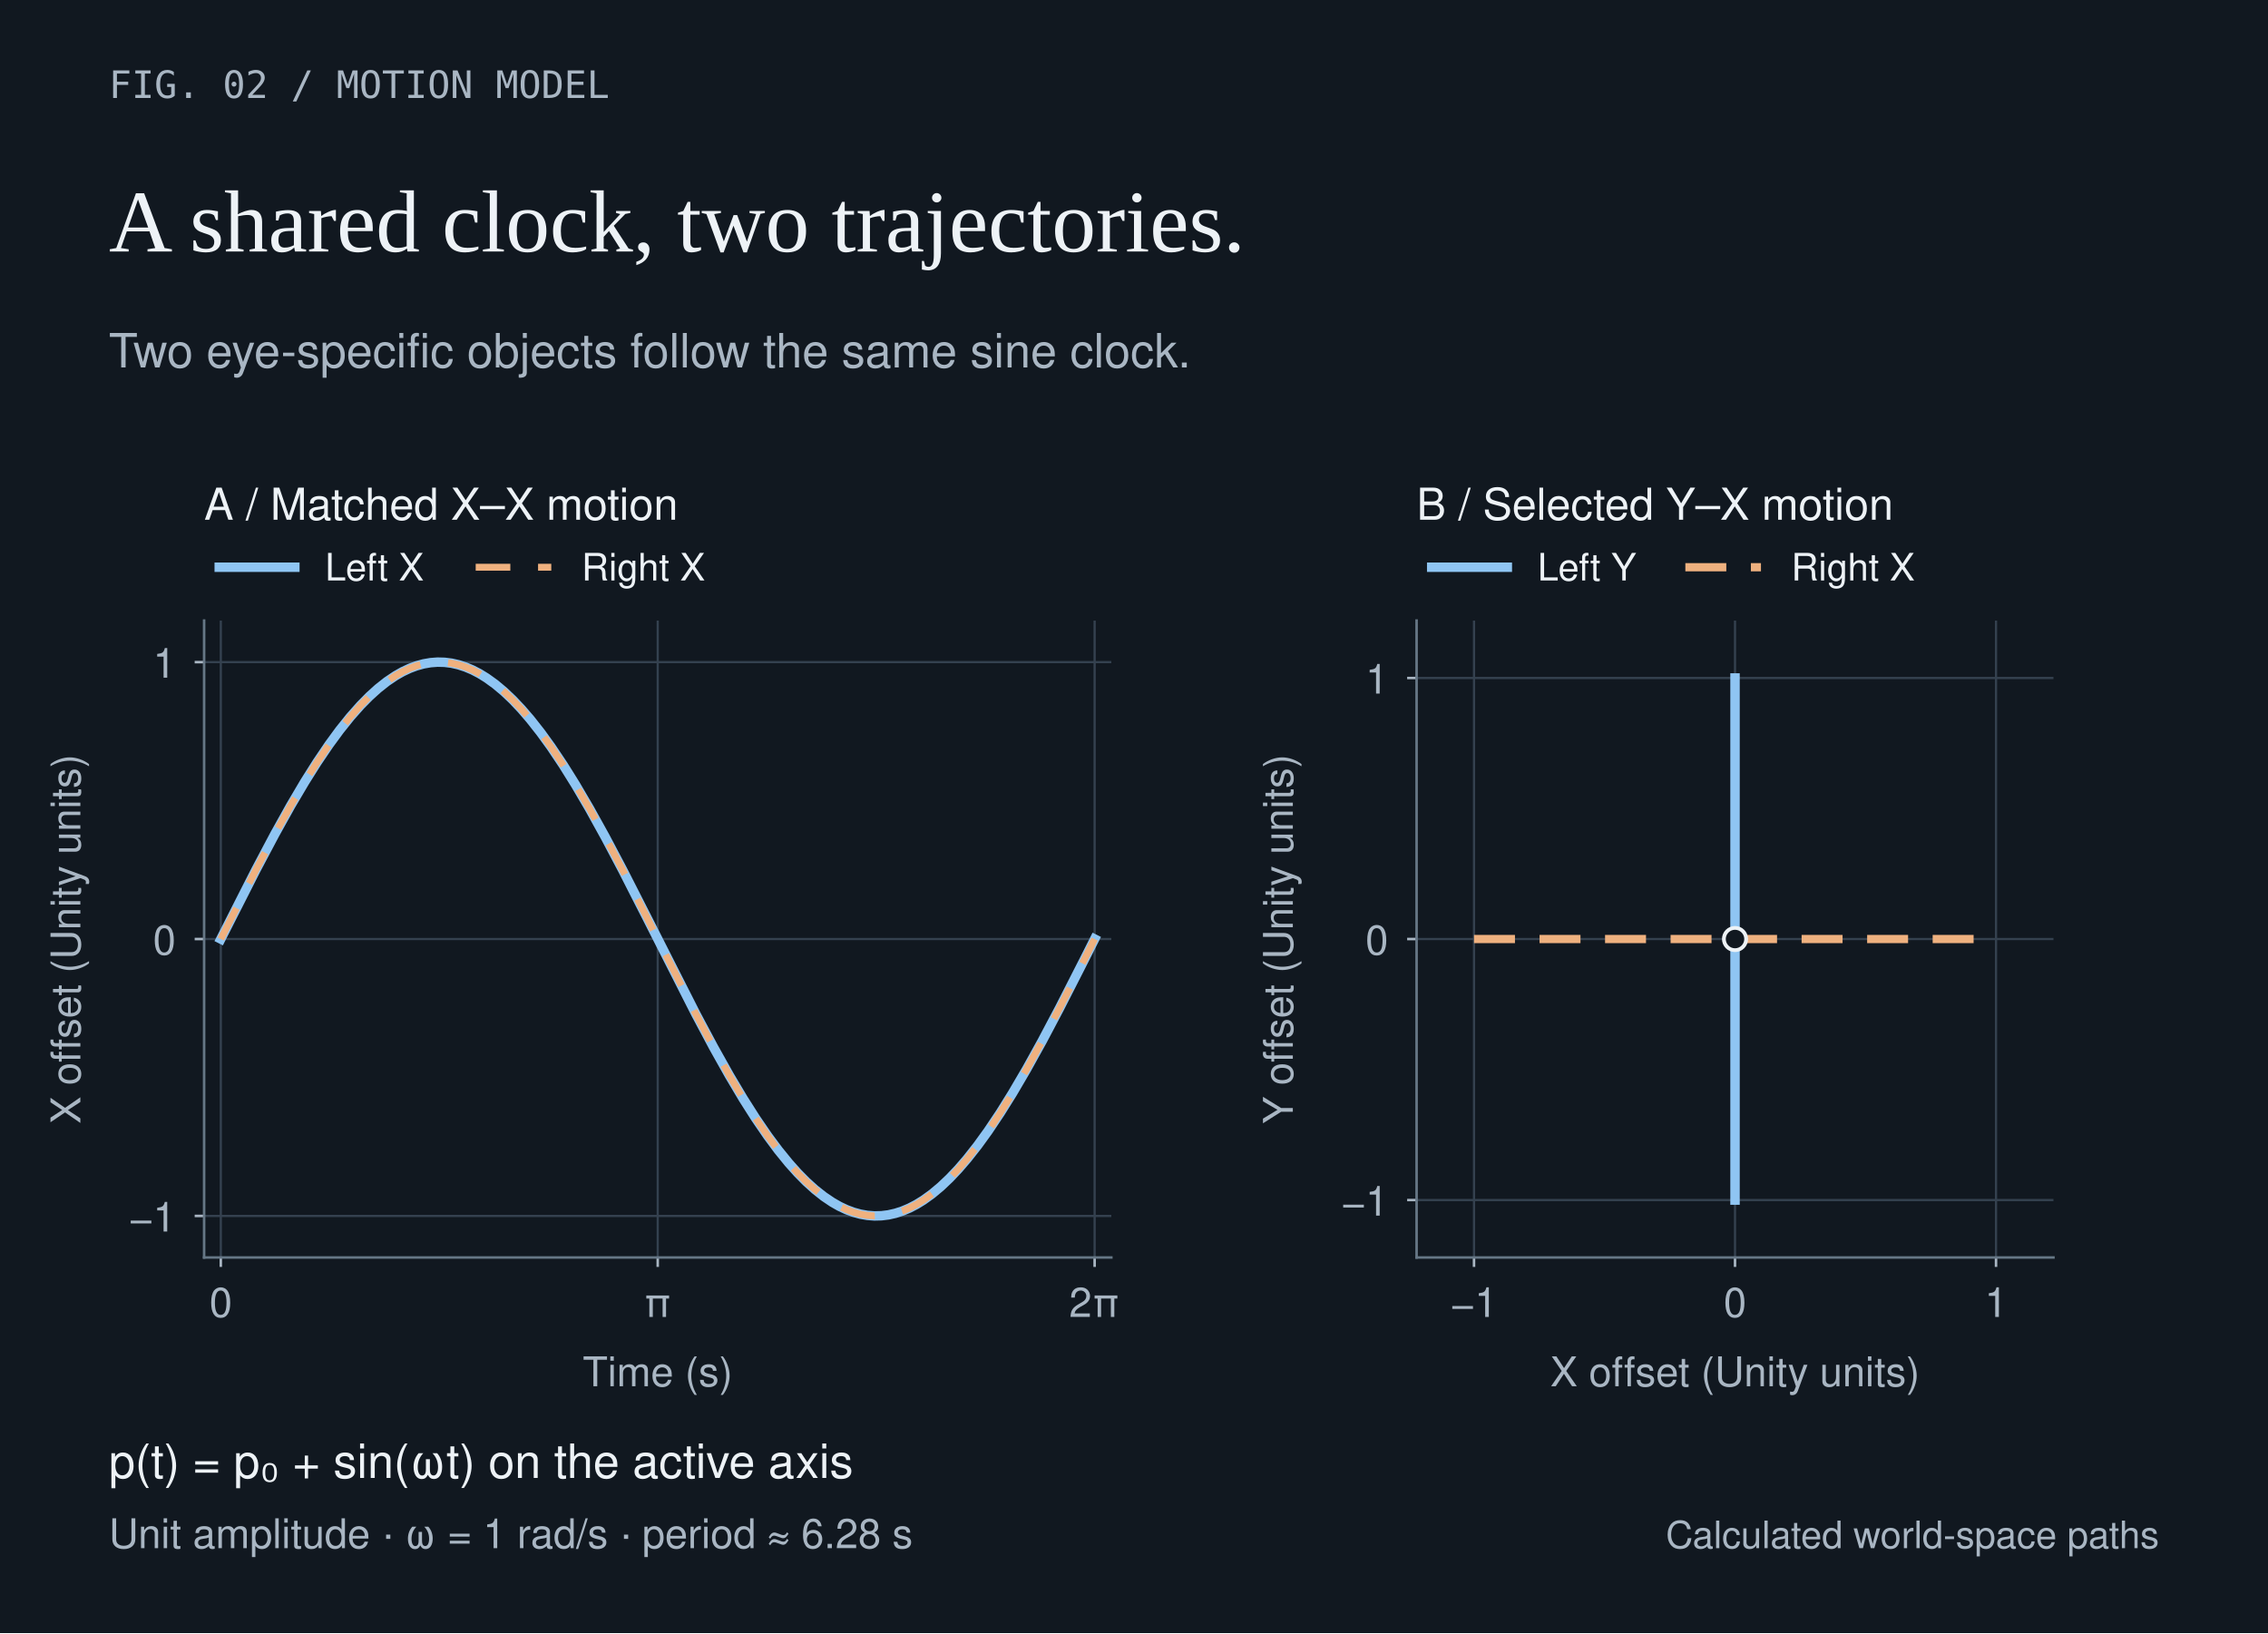
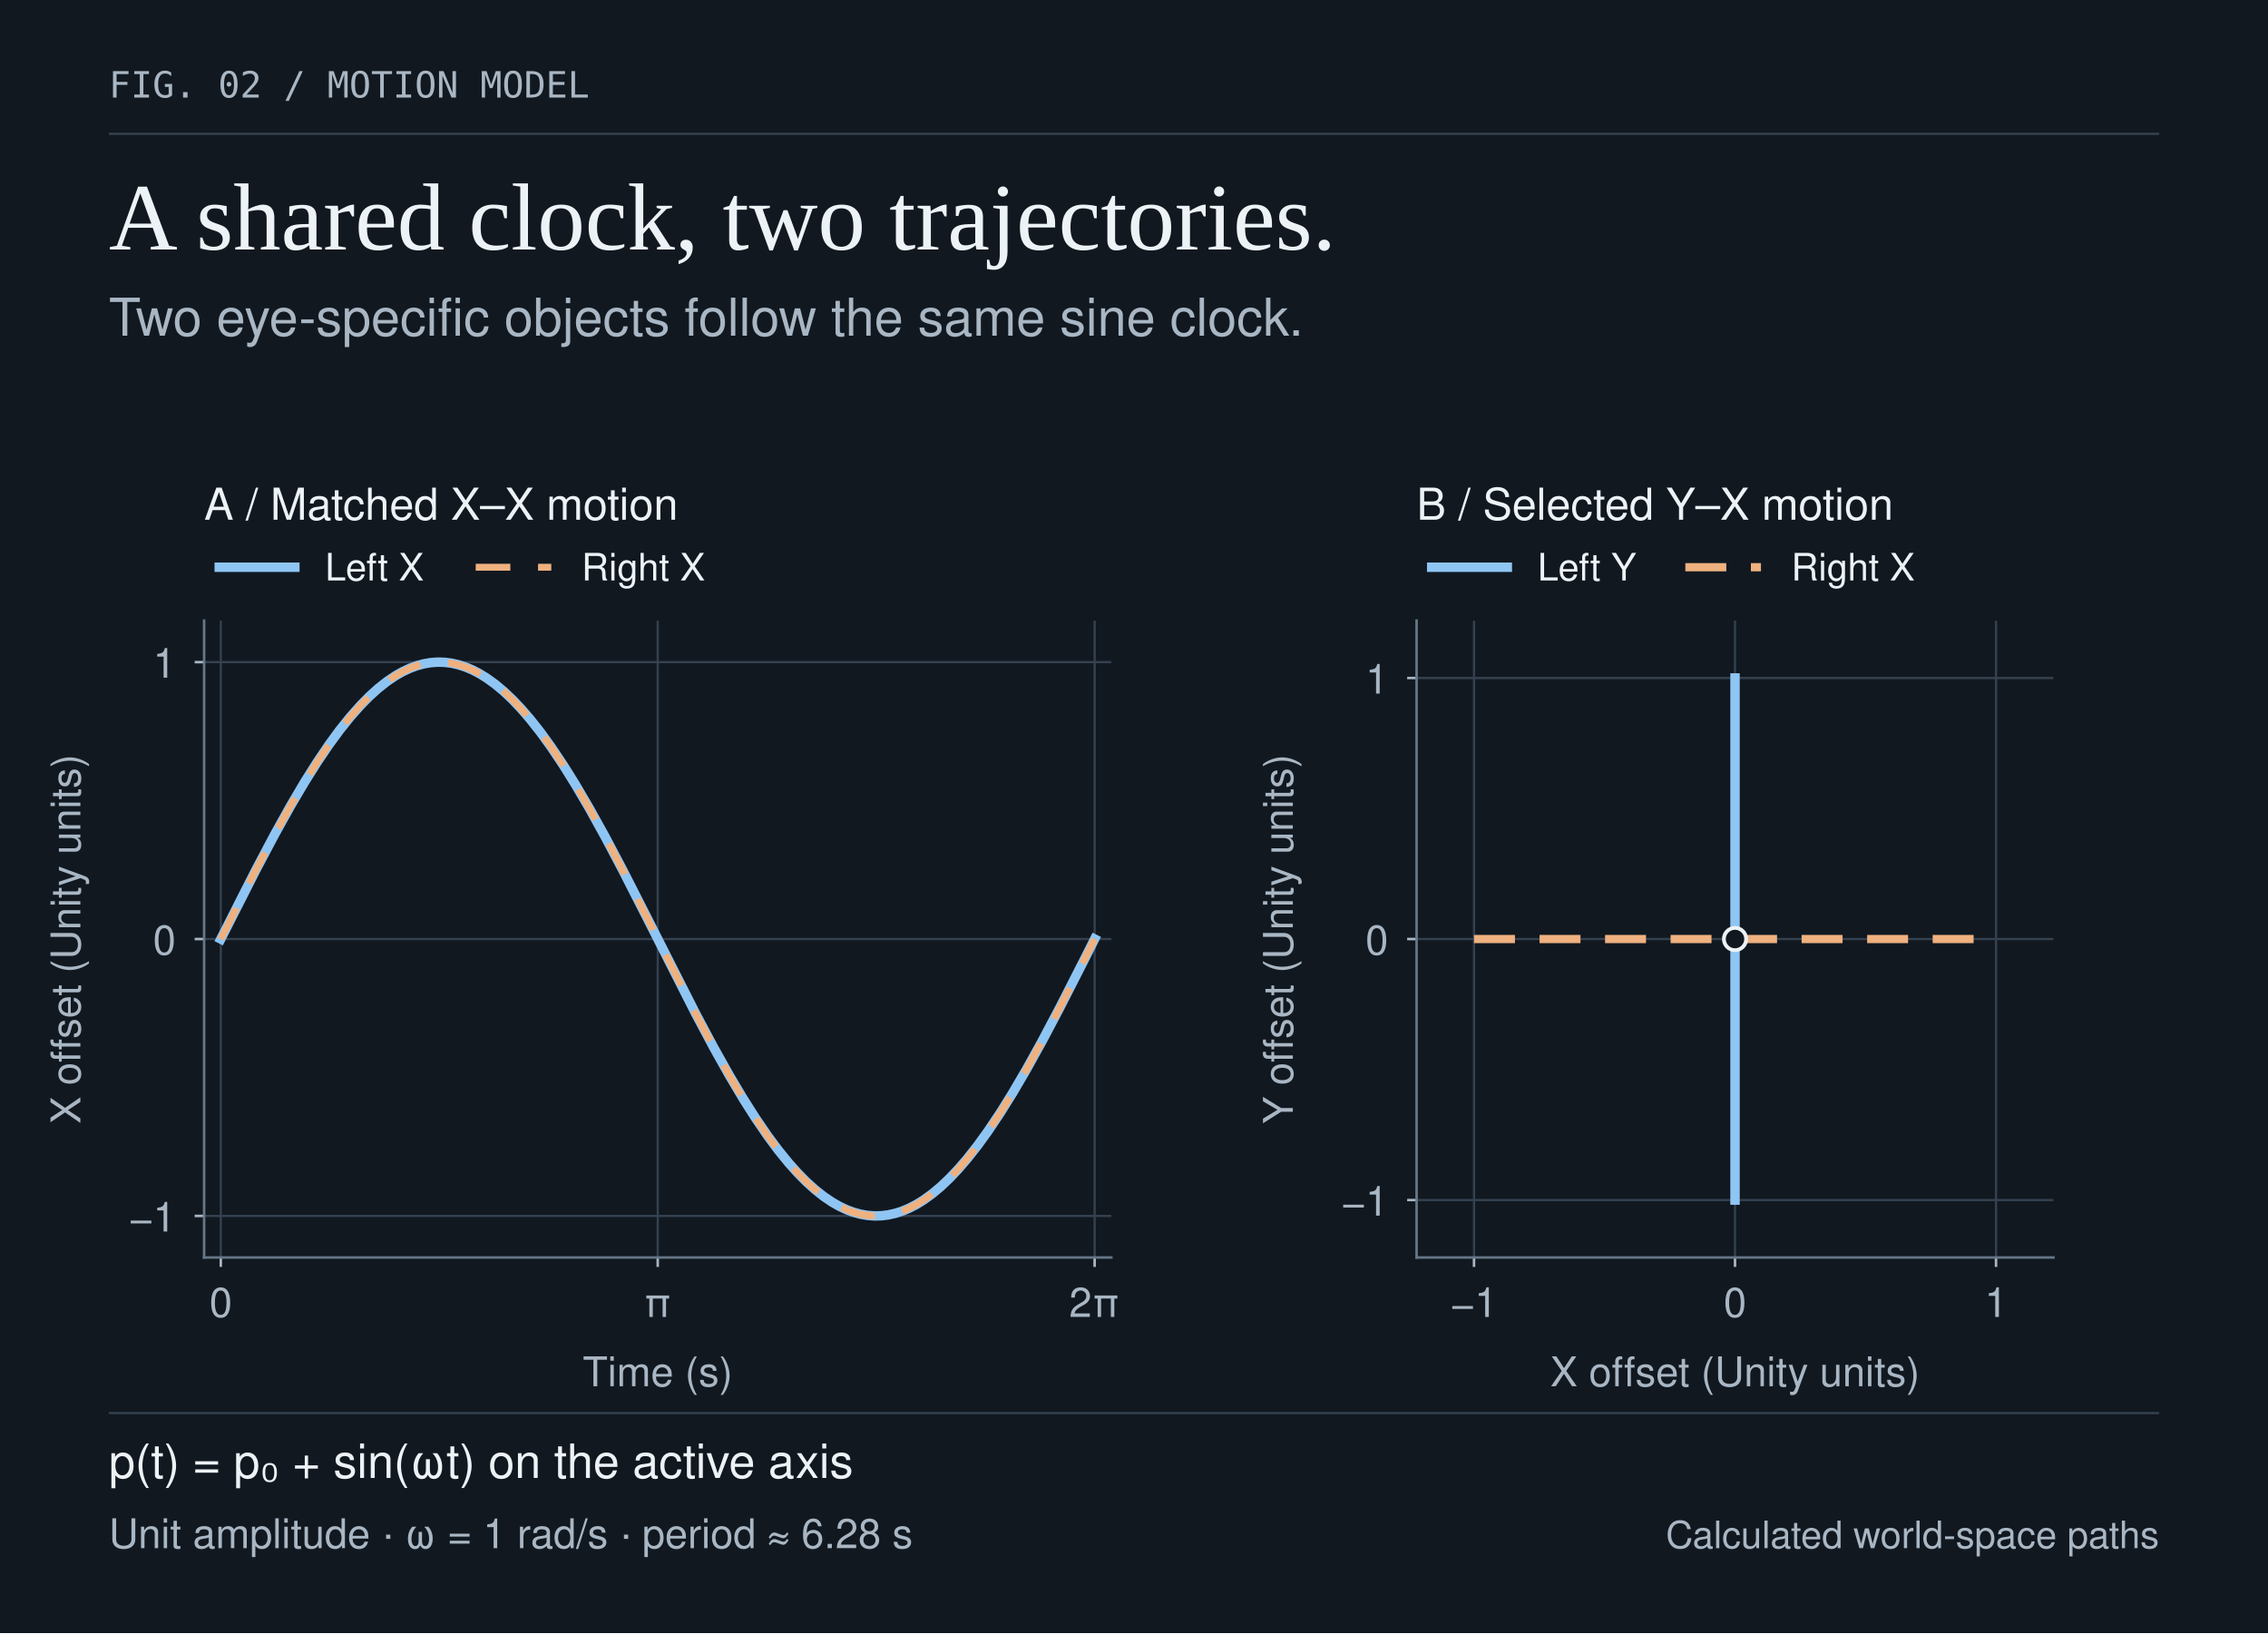
<svg xmlns="http://www.w3.org/2000/svg" xmlns:xlink="http://www.w3.org/1999/xlink" width="720pt" height="518.4pt" viewBox="0 0 720 518.4" version="1.1">
  <defs>
    <style type="text/css">*{stroke-linejoin: round; stroke-linecap: butt}</style>
  </defs>
  <g id="figure_1">
    <g id="patch_1">
      <path d="M 0 518.4  L 720 518.4  L 720 0  L 0 0  z " style="fill: #111820" />
    </g>
    <g id="axes_1">
      <g id="patch_2">
        <path d="M 64.8 399.168  L 352.8 399.168  L 352.8 196.992  L 64.8 196.992  z " style="fill: #111820" />
      </g>
      <g id="matplotlib.axis_1">
        <g id="xtick_1">
          <g id="line2d_1">
            <path d="M 70.098 399.168  L 70.098 196.992  " clip-path="url(#pe3418a370f)" style="fill: none; stroke: #34414f; stroke-width: 0.7; stroke-linecap: square" />
          </g>
          <g id="line2d_2">
            <defs>
              <path id="m7c6e516e21" d="M 0 0  L 0 3  " style="stroke: #a9b6c3; stroke-width: 0.8" />
            </defs>
            <g>
              <use xlink:href="#m7c6e516e21" x="70.098" y="399.168" style="fill: #a9b6c3; stroke: #a9b6c3; stroke-width: 0.8" />
            </g>
          </g>
          <g id="text_1">
            <text style="font-size: 13px; font-family: Helvetica, Arial, sans-serif; text-anchor: middle; fill: #a9b6c3" x="70.098" y="418.045" transform="rotate(-0 70.09803 418.045)">0</text>
          </g>
        </g>
        <g id="xtick_2">
          <g id="line2d_3">
            <path d="M 208.8 399.168  L 208.8 196.992  " clip-path="url(#pe3418a370f)" style="fill: none; stroke: #34414f; stroke-width: 0.7; stroke-linecap: square" />
          </g>
          <g id="line2d_4">
            <g>
              <use xlink:href="#m7c6e516e21" x="208.8" y="399.168" style="fill: #a9b6c3; stroke: #a9b6c3; stroke-width: 0.8" />
            </g>
          </g>
          <g id="text_2">
            <text style="font-size: 13px; font-family: Helvetica, Arial, sans-serif; text-anchor: middle; fill: #a9b6c3" x="208.8" y="418.045" transform="rotate(-0 208.8 418.045)">π</text>
          </g>
        </g>
        <g id="xtick_3">
          <g id="line2d_5">
            <path d="M 347.502 399.168  L 347.502 196.992  " clip-path="url(#pe3418a370f)" style="fill: none; stroke: #34414f; stroke-width: 0.7; stroke-linecap: square" />
          </g>
          <g id="line2d_6">
            <g>
              <use xlink:href="#m7c6e516e21" x="347.502" y="399.168" style="fill: #a9b6c3; stroke: #a9b6c3; stroke-width: 0.8" />
            </g>
          </g>
          <g id="text_3">
            <text style="font-size: 13px; font-family: Helvetica, Arial, sans-serif; text-anchor: middle; fill: #a9b6c3" x="347.502" y="418.045" transform="rotate(-0 347.502 418.045)">2π</text>
          </g>
        </g>
        <g id="text_4">
          <text style="font-size: 13px; font-family: Helvetica, Arial, sans-serif; text-anchor: middle; fill: #a9b6c3" x="208.8" y="440.046" transform="rotate(-0 208.8 440.046)">Time (s)</text>
        </g>
      </g>
      <g id="matplotlib.axis_2">
        <g id="ytick_1">
          <g id="line2d_7">
            <path d="M 64.8 385.983  L 352.8 385.983  " clip-path="url(#pe3418a370f)" style="fill: none; stroke: #34414f; stroke-width: 0.7; stroke-linecap: square" />
          </g>
          <g id="line2d_8">
            <defs>
              <path id="m5a356ad6b1" d="M 0 0  L -3 0  " style="stroke: #a9b6c3; stroke-width: 0.8" />
            </defs>
            <g>
              <use xlink:href="#m5a356ad6b1" x="64.8" y="385.983" style="fill: #a9b6c3; stroke: #a9b6c3; stroke-width: 0.8" />
            </g>
          </g>
          <g id="text_5">
            <text style="font-size: 13px; font-family: Helvetica, Arial, sans-serif; text-anchor: end; fill: #a9b6c3" x="55.8" y="390.921" transform="rotate(-0 55.8 390.9211)">−1</text>
          </g>
        </g>
        <g id="ytick_2">
          <g id="line2d_9">
            <path d="M 64.8 298.08  L 352.8 298.08  " clip-path="url(#pe3418a370f)" style="fill: none; stroke: #34414f; stroke-width: 0.7; stroke-linecap: square" />
          </g>
          <g id="line2d_10">
            <g>
              <use xlink:href="#m5a356ad6b1" x="64.8" y="298.08" style="fill: #a9b6c3; stroke: #a9b6c3; stroke-width: 0.8" />
            </g>
          </g>
          <g id="text_6">
            <text style="font-size: 13px; font-family: Helvetica, Arial, sans-serif; text-anchor: end; fill: #a9b6c3" x="55.8" y="303.018" transform="rotate(-0 55.8 303.0185)">0</text>
          </g>
        </g>
        <g id="ytick_3">
          <g id="line2d_11">
            <path d="M 64.8 210.177  L 352.8 210.177  " clip-path="url(#pe3418a370f)" style="fill: none; stroke: #34414f; stroke-width: 0.7; stroke-linecap: square" />
          </g>
          <g id="line2d_12">
            <g>
              <use xlink:href="#m5a356ad6b1" x="64.8" y="210.177" style="fill: #a9b6c3; stroke: #a9b6c3; stroke-width: 0.8" />
            </g>
          </g>
          <g id="text_7">
            <text style="font-size: 13px; font-family: Helvetica, Arial, sans-serif; text-anchor: end; fill: #a9b6c3" x="55.8" y="215.116" transform="rotate(-0 55.8 215.1159)">1</text>
          </g>
        </g>
        <g id="text_8">
          <text style="font-size: 13px; font-family: Helvetica, Arial, sans-serif; text-anchor: middle; fill: #a9b6c3" x="25.512" y="298.08" transform="rotate(-90 25.51211 298.08)">X offset (Unity units)</text>
        </g>
      </g>
      <g id="patch_3">
        <path d="M 64.8 399.168  L 64.8 196.992  " style="fill: none; stroke: #667786; stroke-width: 0.8; stroke-linejoin: miter; stroke-linecap: square" />
      </g>
      <g id="patch_4">
        <path d="M 64.8 399.168  L 352.8 399.168  " style="fill: none; stroke: #667786; stroke-width: 0.8; stroke-linejoin: miter; stroke-linecap: square" />
      </g>
      <g id="line2d_13">
        <path d="M 70.098 298.08  L 81.194 276.22  L 87.297 264.696  L 92.29 255.733  L 96.729 248.216  L 100.612 242.049  L 104.496 236.315  L 107.825 231.779  L 111.154 227.62  L 114.483 223.861  L 117.257 221.05  L 120.031 218.543  L 122.805 216.35  L 125.579 214.48  L 127.798 213.22  L 130.017 212.176  L 132.237 211.348  L 134.456 210.739  L 136.675 210.351  L 138.894 210.184  L 141.113 210.24  L 143.333 210.517  L 145.552 211.016  L 147.771 211.734  L 149.99 212.671  L 152.21 213.823  L 154.429 215.189  L 157.203 217.189  L 159.977 219.509  L 162.751 222.139  L 165.525 225.068  L 168.299 228.286  L 171.628 232.51  L 174.957 237.106  L 178.84 242.904  L 182.724 249.129  L 187.162 256.704  L 192.156 265.721  L 197.704 276.22  L 205.471 291.459  L 221.006 322.073  L 226.554 332.483  L 231.547 341.392  L 235.986 348.85  L 239.869 354.958  L 243.753 360.626  L 247.082 365.101  L 250.411 369.195  L 253.185 372.299  L 255.959 375.11  L 258.733 377.617  L 261.507 379.81  L 264.281 381.68  L 266.5 382.94  L 268.719 383.984  L 270.938 384.812  L 273.158 385.421  L 275.377 385.809  L 277.596 385.976  L 279.815 385.92  L 282.035 385.643  L 284.254 385.144  L 286.473 384.426  L 288.692 383.489  L 290.912 382.337  L 293.131 380.971  L 295.905 378.971  L 298.679 376.651  L 301.453 374.021  L 304.227 371.092  L 307.001 367.874  L 310.33 363.65  L 313.659 359.054  L 317.542 353.256  L 321.426 347.031  L 325.864 339.456  L 330.858 330.439  L 336.406 319.94  L 344.173 304.701  L 347.502 298.08  L 347.502 298.08  " clip-path="url(#pe3418a370f)" style="fill: none; stroke: #8fc5f3; stroke-width: 3; stroke-linecap: square" />
      </g>
      <g id="text_9">
        <text style="font-size: 14px; font-family: Helvetica, Arial, sans-serif; text-anchor: start; fill: #edf2f6" x="64.8" y="164.992" transform="rotate(-0 64.8 164.992)">A  /  Matched X–X motion</text>
      </g>
      <g id="line2d_14">
        <path d="M 70.098 298.08  L 81.194 276.22  L 87.297 264.696  L 92.29 255.733  L 96.729 248.216  L 100.612 242.049  L 104.496 236.315  L 107.825 231.779  L 111.154 227.62  L 114.483 223.861  L 117.257 221.05  L 120.031 218.543  L 122.805 216.35  L 125.579 214.48  L 127.798 213.22  L 130.017 212.176  L 132.237 211.348  L 134.456 210.739  L 136.675 210.351  L 138.894 210.184  L 141.113 210.24  L 143.333 210.517  L 145.552 211.016  L 147.771 211.734  L 149.99 212.671  L 152.21 213.823  L 154.429 215.189  L 157.203 217.189  L 159.977 219.509  L 162.751 222.139  L 165.525 225.068  L 168.299 228.286  L 171.628 232.51  L 174.957 237.106  L 178.84 242.904  L 182.724 249.129  L 187.162 256.704  L 192.156 265.721  L 197.704 276.22  L 205.471 291.459  L 221.006 322.073  L 226.554 332.483  L 231.547 341.392  L 235.986 348.85  L 239.869 354.958  L 243.753 360.626  L 247.082 365.101  L 250.411 369.195  L 253.185 372.299  L 255.959 375.11  L 258.733 377.617  L 261.507 379.81  L 264.281 381.68  L 266.5 382.94  L 268.719 383.984  L 270.938 384.812  L 273.158 385.421  L 275.377 385.809  L 277.596 385.976  L 279.815 385.92  L 282.035 385.643  L 284.254 385.144  L 286.473 384.426  L 288.692 383.489  L 290.912 382.337  L 293.131 380.971  L 295.905 378.971  L 298.679 376.651  L 301.453 374.021  L 304.227 371.092  L 307.001 367.874  L 310.33 363.65  L 313.659 359.054  L 317.542 353.256  L 321.426 347.031  L 325.864 339.456  L 330.858 330.439  L 336.406 319.94  L 344.173 304.701  L 347.502 298.08  L 347.502 298.08  " clip-path="url(#pe3418a370f)" style="fill: none; stroke-dasharray: 11,8.8; stroke-dashoffset: 0; stroke: #efb17f; stroke-width: 2.2" />
      </g>
      <g id="legend_1">
        <g id="line2d_15">
          <path d="M 69.6 180.055  L 81.6 180.055  L 93.6 180.055  " style="fill: none; stroke: #8fc5f3; stroke-width: 3; stroke-linecap: square" />
        </g>
        <g id="text_10">
          <text style="font-size: 12px; font-family: Helvetica, Arial, sans-serif; text-anchor: start; fill: #edf2f6" x="103.2" y="184.255" transform="rotate(-0 103.2 184.2548)">Left X</text>
        </g>
        <g id="line2d_16">
          <path d="M 151.012 180.055  L 163.012 180.055  L 175.012 180.055  " style="fill: none; stroke-dasharray: 11,8.8; stroke-dashoffset: 0; stroke: #efb17f; stroke-width: 2.2" />
        </g>
        <g id="text_11">
          <text style="font-size: 12px; font-family: Helvetica, Arial, sans-serif; text-anchor: start; fill: #edf2f6" x="184.613" y="184.255" transform="rotate(-0 184.6125 184.2548)">Right X</text>
        </g>
      </g>
    </g>
    <g id="axes_2">
      <g id="patch_5">
        <path d="M 449.712 399.168  L 651.888 399.168  L 651.888 196.992  L 449.712 196.992  z " style="fill: #111820" />
      </g>
      <g id="matplotlib.axis_3">
        <g id="xtick_4">
          <g id="line2d_17">
            <path d="M 467.941 399.168  L 467.941 196.992  " clip-path="url(#p0cc37bf323)" style="fill: none; stroke: #34414f; stroke-width: 0.7; stroke-linecap: square" />
          </g>
          <g id="line2d_18">
            <g>
              <use xlink:href="#m7c6e516e21" x="467.941" y="399.168" style="fill: #a9b6c3; stroke: #a9b6c3; stroke-width: 0.8" />
            </g>
          </g>
          <g id="text_12">
            <text style="font-size: 13px; font-family: Helvetica, Arial, sans-serif; text-anchor: middle; fill: #a9b6c3" x="467.941" y="418.045" transform="rotate(-0 467.941 418.045)">−1</text>
          </g>
        </g>
        <g id="xtick_5">
          <g id="line2d_19">
            <path d="M 550.8 399.168  L 550.8 196.992  " clip-path="url(#p0cc37bf323)" style="fill: none; stroke: #34414f; stroke-width: 0.7; stroke-linecap: square" />
          </g>
          <g id="line2d_20">
            <g>
              <use xlink:href="#m7c6e516e21" x="550.8" y="399.168" style="fill: #a9b6c3; stroke: #a9b6c3; stroke-width: 0.8" />
            </g>
          </g>
          <g id="text_13">
            <text style="font-size: 13px; font-family: Helvetica, Arial, sans-serif; text-anchor: middle; fill: #a9b6c3" x="550.8" y="418.045" transform="rotate(-0 550.8 418.045)">0</text>
          </g>
        </g>
        <g id="xtick_6">
          <g id="line2d_21">
            <path d="M 633.659 399.168  L 633.659 196.992  " clip-path="url(#p0cc37bf323)" style="fill: none; stroke: #34414f; stroke-width: 0.7; stroke-linecap: square" />
          </g>
          <g id="line2d_22">
            <g>
              <use xlink:href="#m7c6e516e21" x="633.659" y="399.168" style="fill: #a9b6c3; stroke: #a9b6c3; stroke-width: 0.8" />
            </g>
          </g>
          <g id="text_14">
            <text style="font-size: 13px; font-family: Helvetica, Arial, sans-serif; text-anchor: middle; fill: #a9b6c3" x="633.659" y="418.045" transform="rotate(-0 633.659 418.045)">1</text>
          </g>
        </g>
        <g id="text_15">
          <text style="font-size: 13px; font-family: Helvetica, Arial, sans-serif; text-anchor: middle; fill: #a9b6c3" x="550.8" y="440.046" transform="rotate(-0 550.8 440.046)">X offset (Unity units)</text>
        </g>
      </g>
      <g id="matplotlib.axis_4">
        <g id="ytick_4">
          <g id="line2d_23">
            <path d="M 449.712 380.939  L 651.888 380.939  " clip-path="url(#p0cc37bf323)" style="fill: none; stroke: #34414f; stroke-width: 0.7; stroke-linecap: square" />
          </g>
          <g id="line2d_24">
            <g>
              <use xlink:href="#m5a356ad6b1" x="449.712" y="380.939" style="fill: #a9b6c3; stroke: #a9b6c3; stroke-width: 0.8" />
            </g>
          </g>
          <g id="text_16">
            <text style="font-size: 13px; font-family: Helvetica, Arial, sans-serif; text-anchor: end; fill: #a9b6c3" x="440.712" y="385.877" transform="rotate(-0 440.712 385.8775)">−1</text>
          </g>
        </g>
        <g id="ytick_5">
          <g id="line2d_25">
            <path d="M 449.712 298.08  L 651.888 298.08  " clip-path="url(#p0cc37bf323)" style="fill: none; stroke: #34414f; stroke-width: 0.7; stroke-linecap: square" />
          </g>
          <g id="line2d_26">
            <g>
              <use xlink:href="#m5a356ad6b1" x="449.712" y="298.08" style="fill: #a9b6c3; stroke: #a9b6c3; stroke-width: 0.8" />
            </g>
          </g>
          <g id="text_17">
            <text style="font-size: 13px; font-family: Helvetica, Arial, sans-serif; text-anchor: end; fill: #a9b6c3" x="440.712" y="303.018" transform="rotate(-0 440.712 303.0185)">0</text>
          </g>
        </g>
        <g id="ytick_6">
          <g id="line2d_27">
            <path d="M 449.712 215.221  L 651.888 215.221  " clip-path="url(#p0cc37bf323)" style="fill: none; stroke: #34414f; stroke-width: 0.7; stroke-linecap: square" />
          </g>
          <g id="line2d_28">
            <g>
              <use xlink:href="#m5a356ad6b1" x="449.712" y="215.221" style="fill: #a9b6c3; stroke: #a9b6c3; stroke-width: 0.8" />
            </g>
          </g>
          <g id="text_18">
            <text style="font-size: 13px; font-family: Helvetica, Arial, sans-serif; text-anchor: end; fill: #a9b6c3" x="440.712" y="220.159" transform="rotate(-0 440.712 220.1595)">1</text>
          </g>
        </g>
        <g id="text_19">
          <text style="font-size: 13px; font-family: Helvetica, Arial, sans-serif; text-anchor: middle; fill: #a9b6c3" x="410.424" y="298.08" transform="rotate(-90 410.4241 298.08)">Y offset (Unity units)</text>
        </g>
      </g>
      <g id="patch_6">
        <path d="M 449.712 399.168  L 449.712 196.992  " style="fill: none; stroke: #667786; stroke-width: 0.8; stroke-linejoin: miter; stroke-linecap: square" />
      </g>
      <g id="patch_7">
        <path d="M 449.712 399.168  L 651.888 399.168  " style="fill: none; stroke: #667786; stroke-width: 0.8; stroke-linejoin: miter; stroke-linecap: square" />
      </g>
      <g id="line2d_29">
        <path d="M 550.8 380.939  L 550.8 215.221  " clip-path="url(#p0cc37bf323)" style="fill: none; stroke: #8fc5f3; stroke-width: 3; stroke-linecap: square" />
      </g>
      <g id="line2d_30">
        <path d="M 467.941 298.08  L 633.659 298.08  " clip-path="url(#p0cc37bf323)" style="fill: none; stroke-dasharray: 13,7.8; stroke-dashoffset: 0; stroke: #efb17f; stroke-width: 2.6" />
      </g>
      <g id="text_20">
        <text style="font-size: 14px; font-family: Helvetica, Arial, sans-serif; text-anchor: start; fill: #edf2f6" x="449.712" y="164.992" transform="rotate(-0 449.712 164.992)">B  /  Selected Y–X motion</text>
      </g>
      <g id="PathCollection_1">
        <defs>
          <path id="mf9c320e3a5" d="M 0 3.536  C 0.938 3.536 1.837 3.163 2.5 2.5  C 3.163 1.837 3.536 0.938 3.536 0  C 3.536 -0.938 3.163 -1.837 2.5 -2.5  C 1.837 -3.163 0.938 -3.536 0 -3.536  C -0.938 -3.536 -1.837 -3.163 -2.5 -2.5  C -3.163 -1.837 -3.536 -0.938 -3.536 0  C -3.536 0.938 -3.163 1.837 -2.5 2.5  C -1.837 3.163 -0.938 3.536 0 3.536  z " style="stroke: #edf2f6; stroke-width: 1.2" />
        </defs>
        <g clip-path="url(#p0cc37bf323)">
          <use xlink:href="#mf9c320e3a5" x="550.8" y="298.08" style="fill: #111820; stroke: #edf2f6; stroke-width: 1.2" />
        </g>
      </g>
      <g id="legend_2">
        <g id="line2d_31">
          <path d="M 454.512 180.055  L 466.512 180.055  L 478.512 180.055  " style="fill: none; stroke: #8fc5f3; stroke-width: 3; stroke-linecap: square" />
        </g>
        <g id="text_21">
          <text style="font-size: 12px; font-family: Helvetica, Arial, sans-serif; text-anchor: start; fill: #edf2f6" x="488.112" y="184.255" transform="rotate(-0 488.112 184.2548)">Left Y</text>
        </g>
        <g id="line2d_32">
          <path d="M 535.034 180.055  L 547.034 180.055  L 559.034 180.055  " style="fill: none; stroke-dasharray: 13,7.8; stroke-dashoffset: 0; stroke: #efb17f; stroke-width: 2.6" />
        </g>
        <g id="text_22">
          <text style="font-size: 12px; font-family: Helvetica, Arial, sans-serif; text-anchor: start; fill: #edf2f6" x="568.634" y="184.255" transform="rotate(-0 568.6339 184.2548)">Right X</text>
        </g>
      </g>
    </g>
+     <path d="M34.56 42.48H685.44 M34.56 448.56H685.44" fill="none" stroke="#34414f" stroke-width="0.72" />
    <g id="text_23">
-       <text style="font-size: 12px; font-family: Menlo, Consolas, monospace; text-anchor: start; fill: #a9b6c3" x="34.56" y="31.104" transform="rotate(-0 34.56 31.104)">FIG. 02  /  MOTION MODEL</text>
+       <text style="font-size: 11.52px; font-family: Menlo, Consolas, monospace; text-anchor: start; fill: #a9b6c3" x="34.56" y="30.96" transform="rotate(-0 34.56 30.96)">FIG. 02  /  MOTION MODEL</text>
    </g>
    <g id="text_24">
-       <text style="font-size: 28px; font-family: Georgia, 'Times New Roman', serif; text-anchor: start; fill: #edf2f6" x="34.56" y="79.834" transform="rotate(-0 34.56 79.8336)">A shared clock, two trajectories.</text>
+       <text style="font-size: 30.24px; font-family: Georgia, 'Times New Roman', serif; text-anchor: start; fill: #edf2f6" x="34.56" y="79.2" transform="rotate(-0 34.56 79.2)">A shared clock, two trajectories.</text>
    </g>
    <g id="text_25">
-       <text style="font-size: 15px; font-family: Helvetica, Arial, sans-serif; text-anchor: start; fill: #a9b6c3" x="34.56" y="116.64" transform="rotate(-0 34.56 116.64)">Two eye-specific objects follow the same sine clock.</text>
+       <text style="font-size: 16.56px; font-family: Helvetica, Arial, sans-serif; text-anchor: start; fill: #a9b6c3" x="34.56" y="106.56" transform="rotate(-0 34.56 106.56)">Two eye-specific objects follow the same sine clock.</text>
    </g>
    <g id="text_26">
      <text style="font-size: 15px; font-family: Helvetica, Arial, sans-serif; text-anchor: start; fill: #edf2f6" x="34.56" y="469.152" transform="rotate(-0 34.56 469.152)">p(t) = p₀ + sin(ωt) on the active axis</text>
    </g>
    <g id="text_27">
      <text style="font-size: 13px; font-family: Helvetica, Arial, sans-serif; text-anchor: start; fill: #a9b6c3" x="34.56" y="491.443" transform="rotate(-0 34.56 491.4432)">Unit amplitude · ω = 1 rad/s · period ≈ 6.28 s</text>
    </g>
    <g id="text_28">
      <text style="font-size: 12px; font-family: Helvetica, Arial, sans-serif; text-anchor: end; fill: #a9b6c3" x="685.44" y="491.443" transform="rotate(-0 685.44 491.4432)">Calculated world-space paths</text>
    </g>
  </g>
  <defs>
    <clipPath id="pe3418a370f">
      <rect x="64.8" y="196.992" width="288" height="202.176" />
    </clipPath>
    <clipPath id="p0cc37bf323">
      <rect x="449.712" y="196.992" width="202.176" height="202.176" />
    </clipPath>
  </defs>
</svg>
